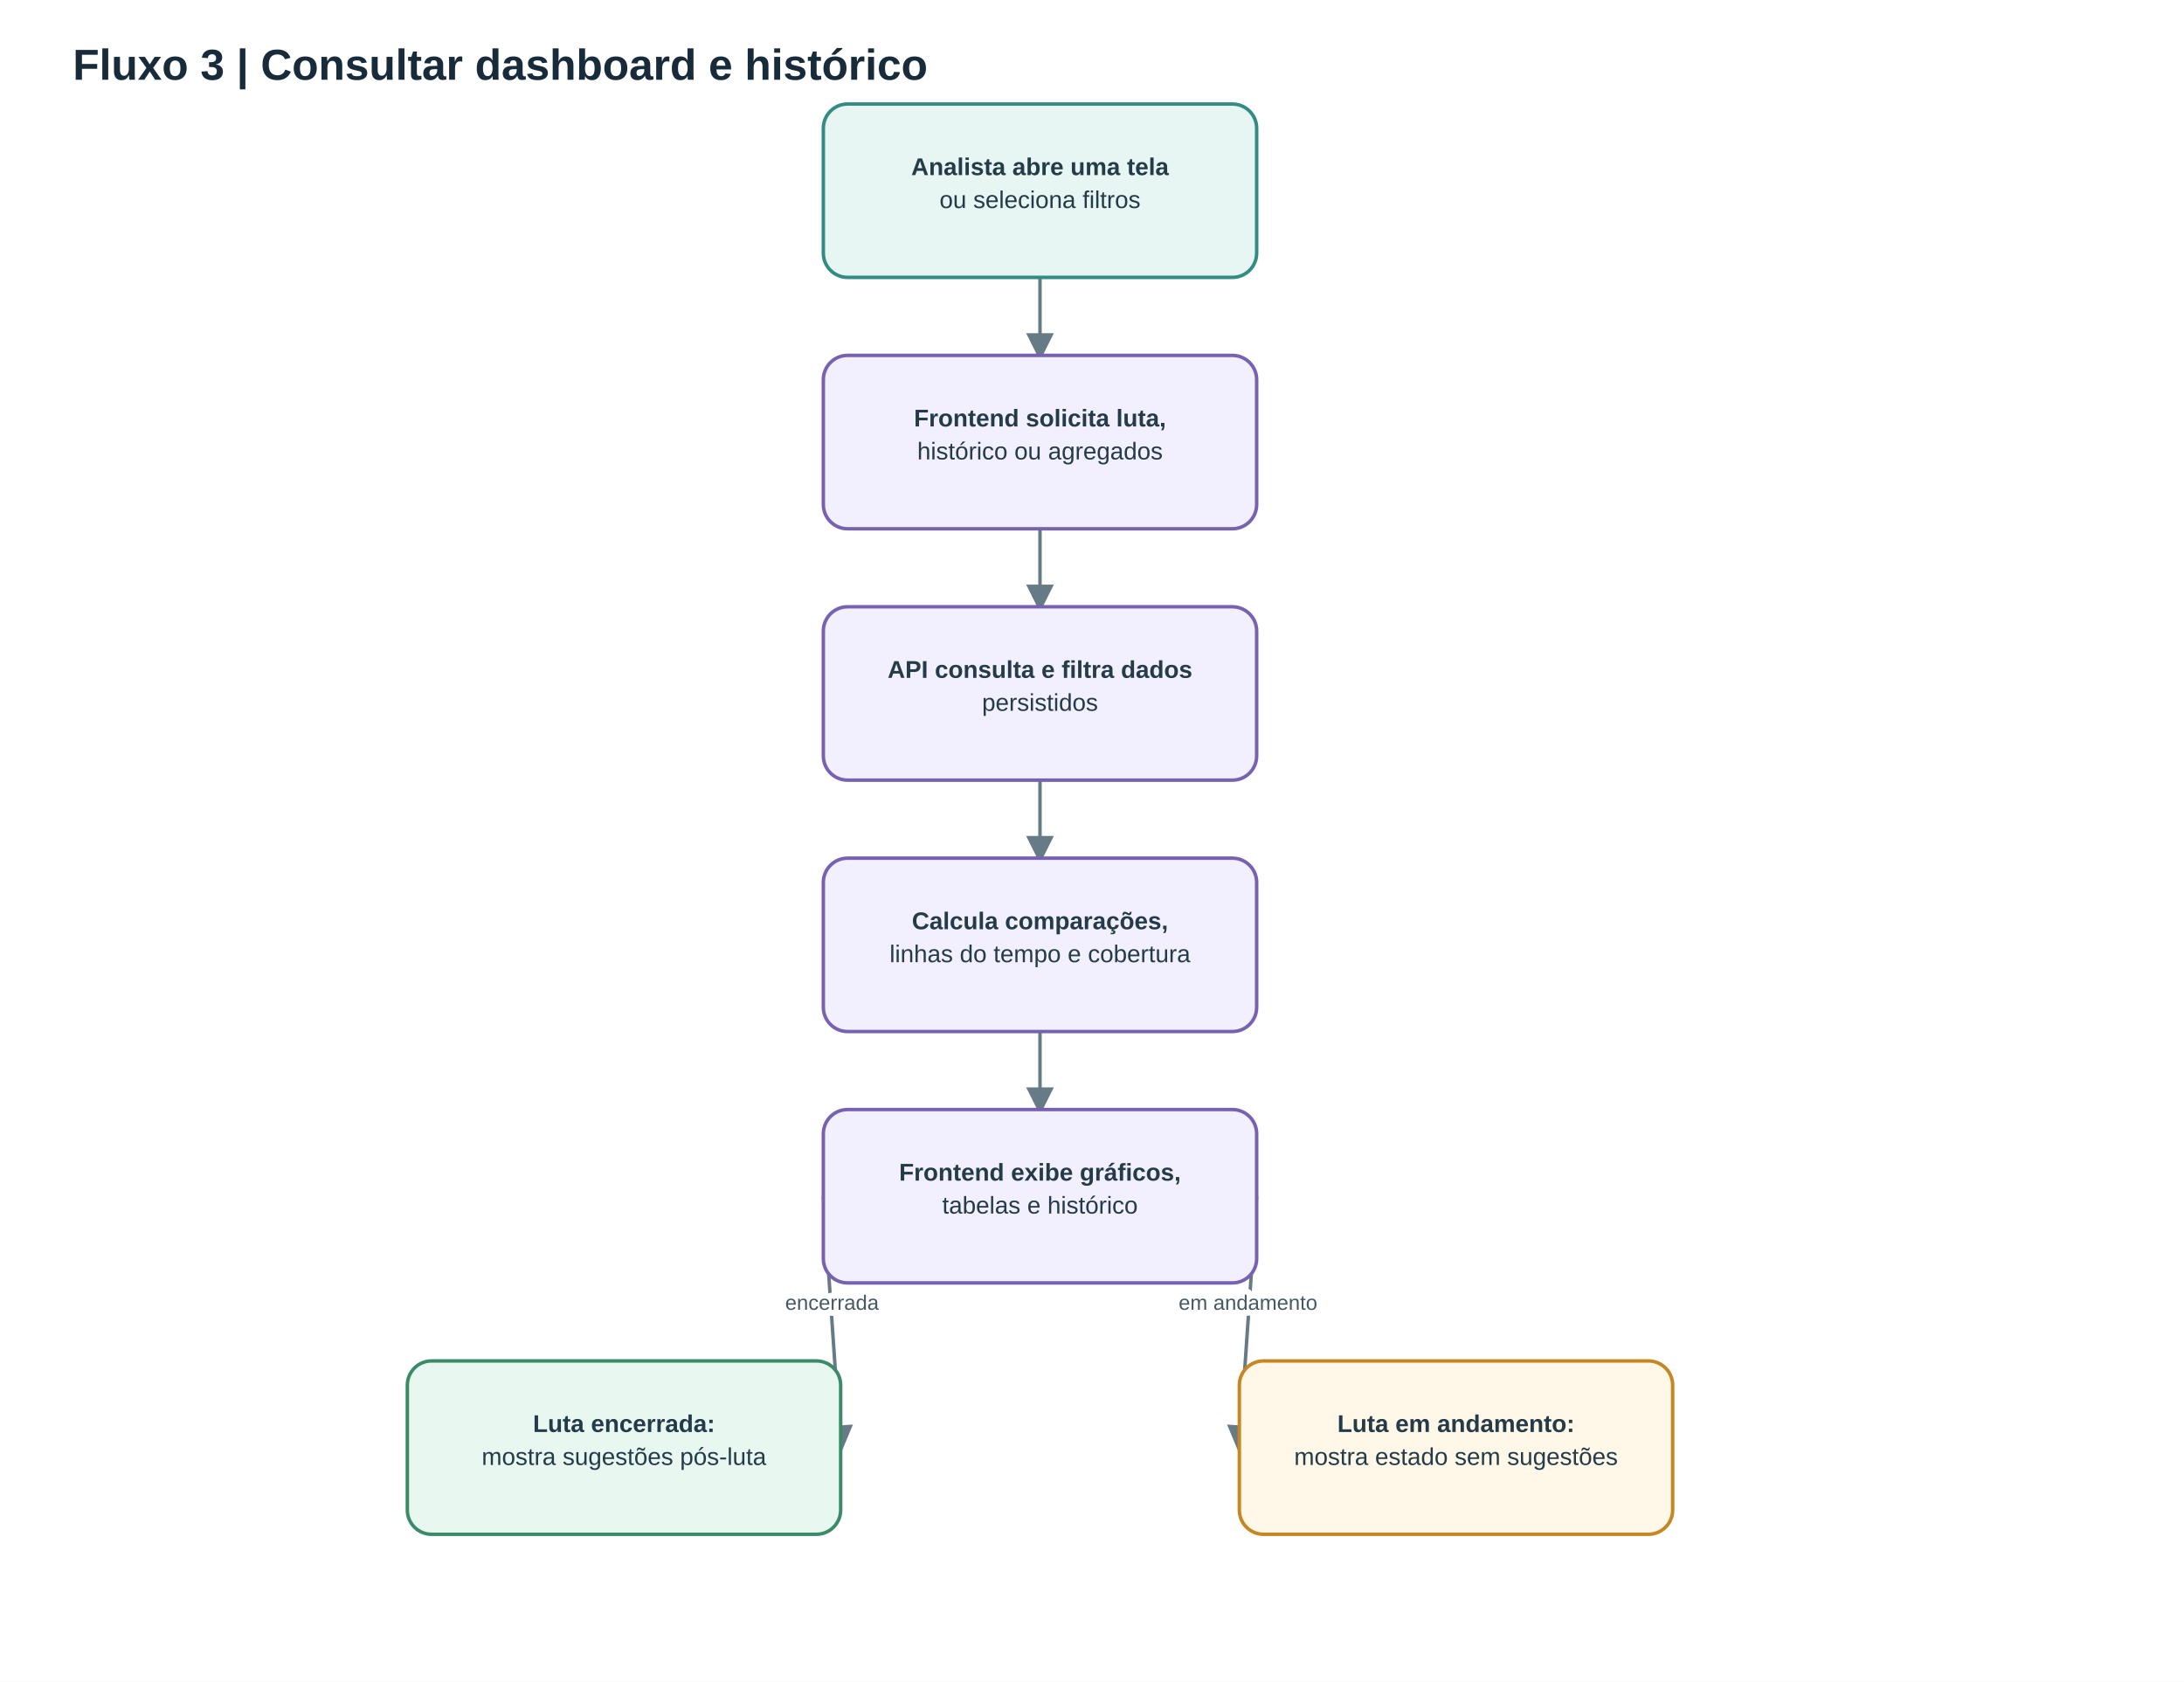
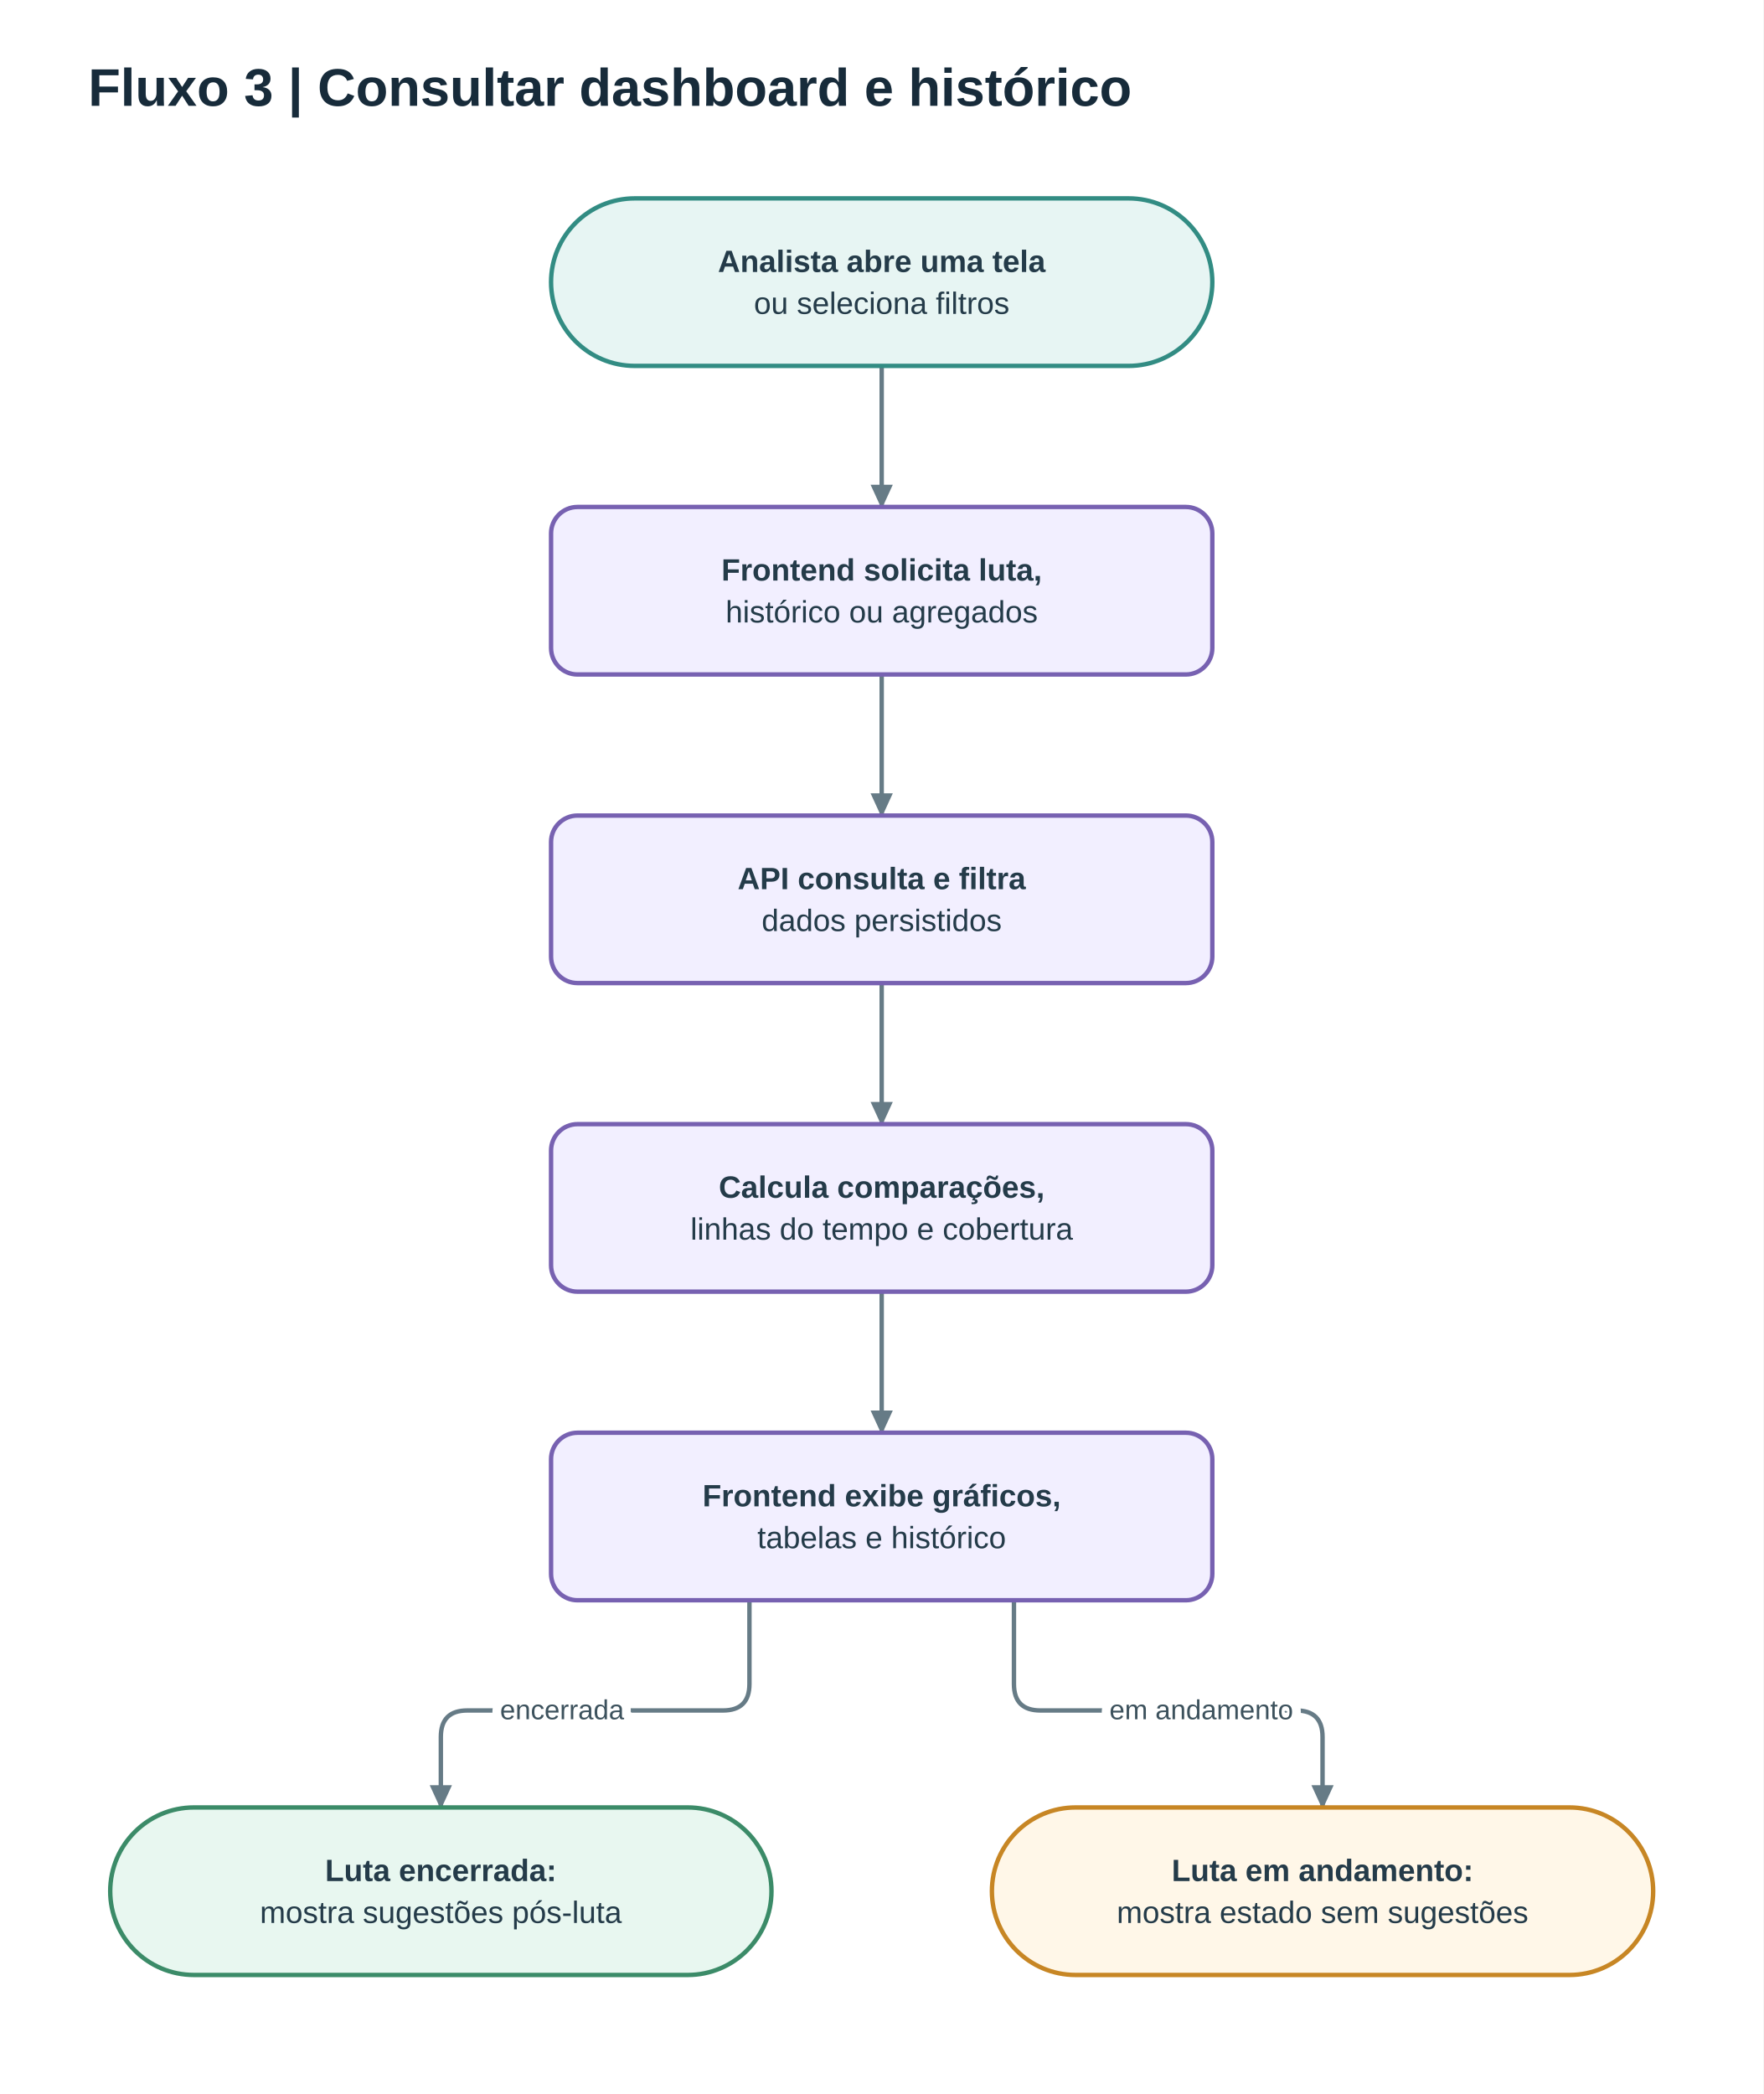
- <svg xmlns="http://www.w3.org/2000/svg" viewBox="0 0 1260 970" role="img" aria-labelledby="title desc">
+ <svg xmlns="http://www.w3.org/2000/svg" width="800" height="950" viewBox="0 0 800 950" role="img" aria-labelledby="title desc">
  <defs>
-     <marker id="arrow" viewBox="0 0 10 10" refX="8" refY="5" markerWidth="8" markerHeight="8" orient="auto-start-reverse">
-       <path d="M 0 0 L 10 5 L 0 10 z" fill="#667b86" />
+     <marker id="arrow" viewBox="0 0 12 12" refX="11" refY="6" markerWidth="11" markerHeight="11" markerUnits="userSpaceOnUse" orient="auto-start-reverse">
+       <path d="M 0 0.5 L 12 6 L 0 11.5 z" fill="#667b86" />
+     </marker>
+     <marker id="er-one" viewBox="0 0 20 20" refX="0" refY="10" markerWidth="20" markerHeight="20" markerUnits="userSpaceOnUse" orient="auto">
+       <path d="M 8 2 V 18 M 13 2 V 18" stroke="#667b86" stroke-width="2" fill="none" />
+     </marker>
+     <marker id="er-many" viewBox="0 0 20 20" refX="20" refY="10" markerWidth="20" markerHeight="20" markerUnits="userSpaceOnUse" orient="auto">
+       <path d="M 4 10 L 20 2 M 4 10 L 20 18 M 4 10 H 20 M 3 2 V 18" stroke="#667b86" stroke-width="2" fill="none" />
    </marker>
  </defs>
  <rect width="100%" height="100%" fill="#ffffff" />
-   <text x="42" y="46" font-family="Arial, sans-serif" font-size="25" font-weight="700" fill="#172b3a">Fluxo 3 | Consultar dashboard e histórico</text>
-   <path d="M 600 160 L 600 205" fill="none" stroke="#667b86" stroke-width="2" marker-end="url(#arrow)" />
-   <path d="M 600 305 L 600 350" fill="none" stroke="#667b86" stroke-width="2" marker-end="url(#arrow)" />
-   <path d="M 600 450 L 600 495" fill="none" stroke="#667b86" stroke-width="2" marker-end="url(#arrow)" />
-   <path d="M 600 595 L 600 640" fill="none" stroke="#667b86" stroke-width="2" marker-end="url(#arrow)" />
-   <path d="M 475 690 L 485 835" fill="none" stroke="#667b86" stroke-width="2" marker-end="url(#arrow)" />
-   <text x="480" y="755.5" text-anchor="middle" font-family="Arial, sans-serif" font-size="12" fill="#445963" paint-order="stroke" stroke="#ffffff" stroke-width="7" stroke-linejoin="round">encerrada</text>
-   <path d="M 725 690 L 715 835" fill="none" stroke="#667b86" stroke-width="2" marker-end="url(#arrow)" />
-   <text x="720" y="755.5" text-anchor="middle" font-family="Arial, sans-serif" font-size="12" fill="#445963" paint-order="stroke" stroke="#ffffff" stroke-width="7" stroke-linejoin="round">em andamento</text>
-   <rect x="475" y="60" width="250" height="100" rx="14" fill="#e7f5f3" stroke="#328c83" stroke-width="2" />
-   <text x="600" y="101" text-anchor="middle" font-family="Arial, sans-serif" font-size="14" font-weight="700" fill="#243b49">Analista abre uma tela</text>
-   <text x="600" y="120" text-anchor="middle" font-family="Arial, sans-serif" font-size="14" font-weight="400" fill="#243b49">ou seleciona filtros</text>
-   <rect x="475" y="205" width="250" height="100" rx="14" fill="#f2efff" stroke="#7761b1" stroke-width="2" />
-   <text x="600" y="246" text-anchor="middle" font-family="Arial, sans-serif" font-size="14" font-weight="700" fill="#243b49">Frontend solicita luta,</text>
-   <text x="600" y="265" text-anchor="middle" font-family="Arial, sans-serif" font-size="14" font-weight="400" fill="#243b49">histórico ou agregados</text>
-   <rect x="475" y="350" width="250" height="100" rx="14" fill="#f2efff" stroke="#7761b1" stroke-width="2" />
-   <text x="600" y="391" text-anchor="middle" font-family="Arial, sans-serif" font-size="14" font-weight="700" fill="#243b49">API consulta e filtra dados</text>
-   <text x="600" y="410" text-anchor="middle" font-family="Arial, sans-serif" font-size="14" font-weight="400" fill="#243b49">persistidos</text>
-   <rect x="475" y="495" width="250" height="100" rx="14" fill="#f2efff" stroke="#7761b1" stroke-width="2" />
-   <text x="600" y="536" text-anchor="middle" font-family="Arial, sans-serif" font-size="14" font-weight="700" fill="#243b49">Calcula comparações,</text>
-   <text x="600" y="555" text-anchor="middle" font-family="Arial, sans-serif" font-size="14" font-weight="400" fill="#243b49">linhas do tempo e cobertura</text>
-   <rect x="475" y="640" width="250" height="100" rx="14" fill="#f2efff" stroke="#7761b1" stroke-width="2" />
-   <text x="600" y="681" text-anchor="middle" font-family="Arial, sans-serif" font-size="14" font-weight="700" fill="#243b49">Frontend exibe gráficos,</text>
-   <text x="600" y="700" text-anchor="middle" font-family="Arial, sans-serif" font-size="14" font-weight="400" fill="#243b49">tabelas e histórico</text>
-   <rect x="235" y="785" width="250" height="100" rx="14" fill="#e8f7f0" stroke="#3b8b68" stroke-width="2" />
-   <text x="360" y="826" text-anchor="middle" font-family="Arial, sans-serif" font-size="14" font-weight="700" fill="#243b49">Luta encerrada:</text>
-   <text x="360" y="845" text-anchor="middle" font-family="Arial, sans-serif" font-size="14" font-weight="400" fill="#243b49">mostra sugestões pós-luta</text>
-   <rect x="715" y="785" width="250" height="100" rx="14" fill="#fff7e8" stroke="#c78624" stroke-width="2" />
-   <text x="840" y="826" text-anchor="middle" font-family="Arial, sans-serif" font-size="14" font-weight="700" fill="#243b49">Luta em andamento:</text>
-   <text x="840" y="845" text-anchor="middle" font-family="Arial, sans-serif" font-size="14" font-weight="400" fill="#243b49">mostra estado sem sugestões</text>
+   <text x="40" y="48" font-family="Arial, Helvetica, sans-serif" font-size="24" font-weight="700" fill="#172b3a">Fluxo 3 | Consultar dashboard e histórico</text>
+   <path d="M 400 166 L 400 230" fill="none" stroke="#667b86" stroke-width="2" stroke-linejoin="round" marker-end="url(#arrow)" />
+   <path d="M 400 306 L 400 370" fill="none" stroke="#667b86" stroke-width="2" stroke-linejoin="round" marker-end="url(#arrow)" />
+   <path d="M 400 446 L 400 510" fill="none" stroke="#667b86" stroke-width="2" stroke-linejoin="round" marker-end="url(#arrow)" />
+   <path d="M 400 586 L 400 650" fill="none" stroke="#667b86" stroke-width="2" stroke-linejoin="round" marker-end="url(#arrow)" />
+   <path d="M 340 726 L 340 764 Q 340 776 328 776 L 212 776 Q 200 776 200 788 L 200 820" fill="none" stroke="#667b86" stroke-width="2" stroke-linejoin="round" marker-end="url(#arrow)" />
+   <path d="M 460 726 L 460 764 Q 460 776 472 776 L 588 776 Q 600 776 600 788 L 600 820" fill="none" stroke="#667b86" stroke-width="2" stroke-linejoin="round" marker-end="url(#arrow)" />
+   <rect x="250" y="90" width="300" height="76" rx="38.0" fill="#e7f5f3" stroke="#328c83" stroke-width="2" />
+   <text x="400.0" y="123.4" text-anchor="middle" font-family="Arial, Helvetica, sans-serif" font-size="14" font-weight="700" fill="#243b49">Analista abre uma tela</text>
+   <text x="400.0" y="142.4" text-anchor="middle" font-family="Arial, Helvetica, sans-serif" font-size="14" font-weight="400" fill="#243b49">ou seleciona filtros</text>
+   <rect x="250" y="230" width="300" height="76" rx="12" fill="#f2efff" stroke="#7761b1" stroke-width="2" />
+   <text x="400.0" y="263.4" text-anchor="middle" font-family="Arial, Helvetica, sans-serif" font-size="14" font-weight="700" fill="#243b49">Frontend solicita luta,</text>
+   <text x="400.0" y="282.4" text-anchor="middle" font-family="Arial, Helvetica, sans-serif" font-size="14" font-weight="400" fill="#243b49">histórico ou agregados</text>
+   <rect x="250" y="370" width="300" height="76" rx="12" fill="#f2efff" stroke="#7761b1" stroke-width="2" />
+   <text x="400.0" y="403.4" text-anchor="middle" font-family="Arial, Helvetica, sans-serif" font-size="14" font-weight="700" fill="#243b49">API consulta e filtra</text>
+   <text x="400.0" y="422.4" text-anchor="middle" font-family="Arial, Helvetica, sans-serif" font-size="14" font-weight="400" fill="#243b49">dados persistidos</text>
+   <rect x="250" y="510" width="300" height="76" rx="12" fill="#f2efff" stroke="#7761b1" stroke-width="2" />
+   <text x="400.0" y="543.4" text-anchor="middle" font-family="Arial, Helvetica, sans-serif" font-size="14" font-weight="700" fill="#243b49">Calcula comparações,</text>
+   <text x="400.0" y="562.4" text-anchor="middle" font-family="Arial, Helvetica, sans-serif" font-size="14" font-weight="400" fill="#243b49">linhas do tempo e cobertura</text>
+   <rect x="250" y="650" width="300" height="76" rx="12" fill="#f2efff" stroke="#7761b1" stroke-width="2" />
+   <text x="400.0" y="683.4" text-anchor="middle" font-family="Arial, Helvetica, sans-serif" font-size="14" font-weight="700" fill="#243b49">Frontend exibe gráficos,</text>
+   <text x="400.0" y="702.4" text-anchor="middle" font-family="Arial, Helvetica, sans-serif" font-size="14" font-weight="400" fill="#243b49">tabelas e histórico</text>
+   <rect x="50" y="820" width="300" height="76" rx="38.0" fill="#e8f7f0" stroke="#3b8b68" stroke-width="2" />
+   <text x="200.0" y="853.4" text-anchor="middle" font-family="Arial, Helvetica, sans-serif" font-size="14" font-weight="700" fill="#243b49">Luta encerrada:</text>
+   <text x="200.0" y="872.4" text-anchor="middle" font-family="Arial, Helvetica, sans-serif" font-size="14" font-weight="400" fill="#243b49">mostra sugestões pós-luta</text>
+   <rect x="450" y="820" width="300" height="76" rx="38.0" fill="#fff7e8" stroke="#c78624" stroke-width="2" />
+   <text x="600.0" y="853.4" text-anchor="middle" font-family="Arial, Helvetica, sans-serif" font-size="14" font-weight="700" fill="#243b49">Luta em andamento:</text>
+   <text x="600.0" y="872.4" text-anchor="middle" font-family="Arial, Helvetica, sans-serif" font-size="14" font-weight="400" fill="#243b49">mostra estado sem sugestões</text>
+   <text x="255" y="780" text-anchor="middle" font-family="Arial, Helvetica, sans-serif" font-size="12.5" fill="#3d525d" paint-order="stroke" stroke="#ffffff" stroke-width="8" stroke-linejoin="round">encerrada</text>
+   <text x="545" y="780" text-anchor="middle" font-family="Arial, Helvetica, sans-serif" font-size="12.5" fill="#3d525d" paint-order="stroke" stroke="#ffffff" stroke-width="8" stroke-linejoin="round">em andamento</text>
</svg>
